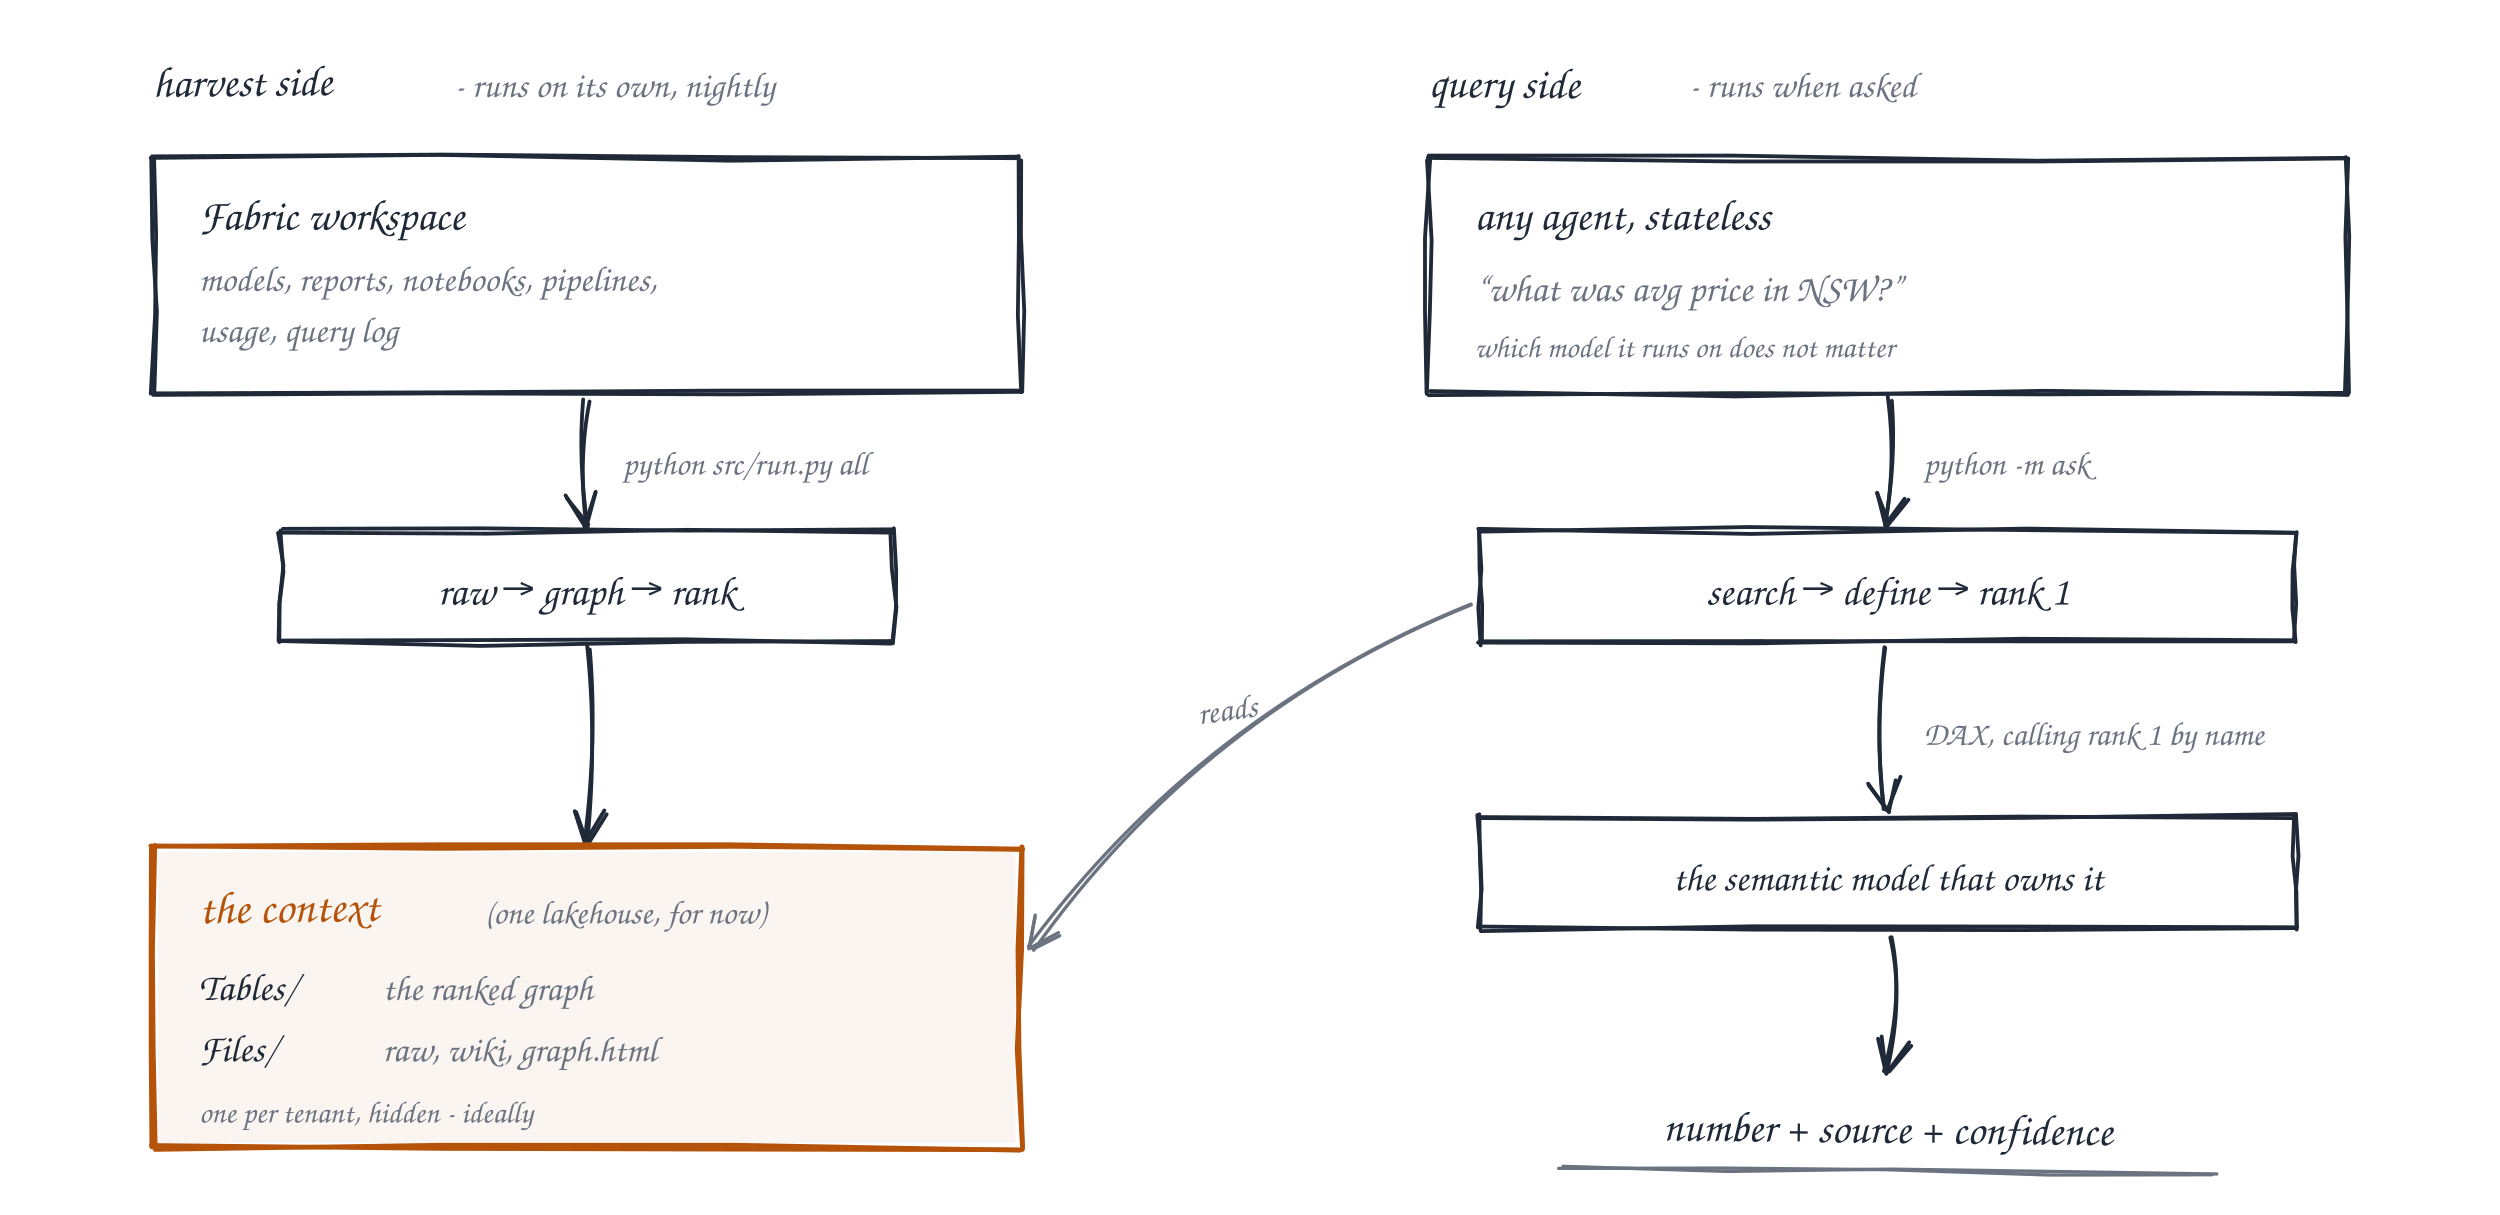
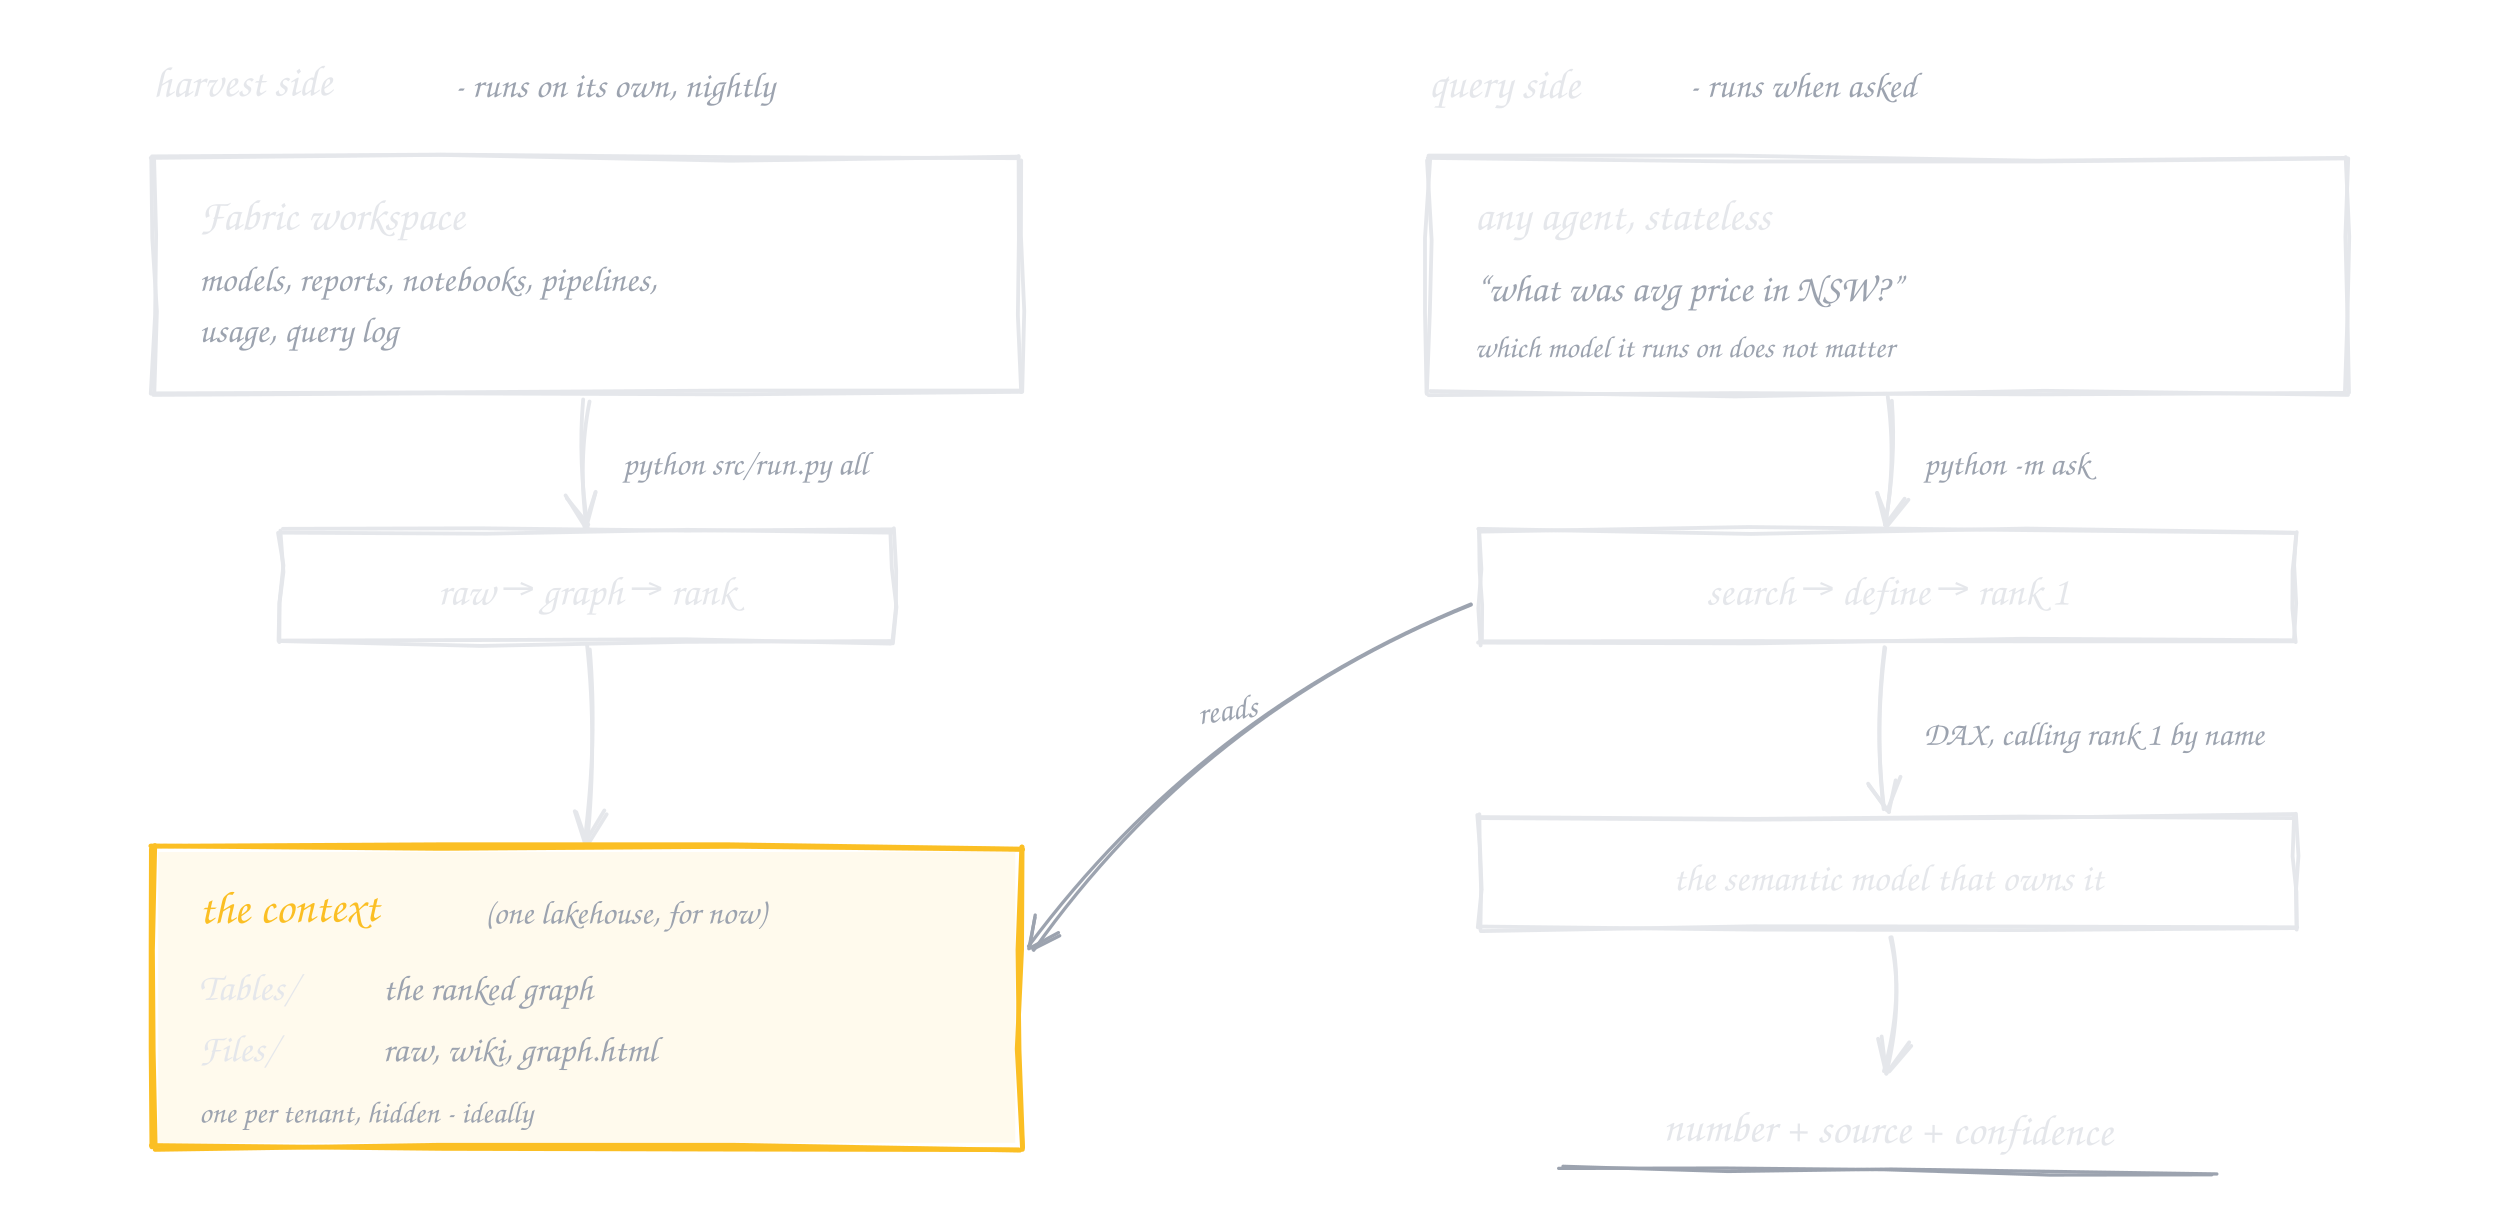
<svg xmlns="http://www.w3.org/2000/svg" viewBox="0 0 980 476" width="980" height="476">
  <style>
text{font-family:'Segoe Print','Bradley Hand','Comic Sans MS','Chalkboard SE',cursive}
- .ink{fill:#1f2937}.soft{fill:#6b7280}.acc{fill:#b45309}
- .s{fill:none;stroke:#1f2937;stroke-width:1.5;stroke-linecap:round;stroke-linejoin:round}
- .sa{fill:none;stroke:#b45309;stroke-width:1.8;stroke-linecap:round;stroke-linejoin:round}
- .ss{fill:none;stroke:#6b7280;stroke-width:1.3;stroke-linecap:round;stroke-linejoin:round}
+ .ink{fill:#e5e7eb}.soft{fill:#9ca3af}.acc{fill:#fbbf24}
+ .s{fill:none;stroke:#e5e7eb;stroke-width:1.5;stroke-linecap:round;stroke-linejoin:round}
+ .sa{fill:none;stroke:#fbbf24;stroke-width:1.8;stroke-linecap:round;stroke-linejoin:round}
+ .ss{fill:none;stroke:#9ca3af;stroke-width:1.3;stroke-linecap:round;stroke-linejoin:round}
</style>
  <text x="60.0" y="38.0" font-size="17" text-anchor="start" class="ink" transform="rotate(-0.6 60.0 38.0)">harvest side</text>
  <text x="178.0" y="38.0" font-size="14" text-anchor="start" class="soft">- runs on its own, nightly</text>
  <text x="560.0" y="38.0" font-size="17" text-anchor="start" class="ink" transform="rotate(0.5 560.0 38.0)">query side</text>
  <text x="662.0" y="38.0" font-size="14" text-anchor="start" class="soft">- runs when asked</text>
  <path class="s" d="M59.6 61.3 L173.8 60.6 L286.8 61.6 L399.1 62.0" />
  <path class="s" d="M59.1 61.9 L172.0 60.7 L286.4 63.0 L399.2 61.4" />
  <path class="s" d="M400.3 62.9 L400.2 92.3 L401.5 121.9 L400.7 153.6" />
  <path class="s" d="M399.3 61.2 L399.4 93.7 L399.0 123.6 L400.3 153.7" />
  <path class="s" d="M400.1 153.1 L285.3 153.1 L173.9 153.8 L59.6 154.2" />
  <path class="s" d="M399.9 153.6 L287.6 154.6 L172.5 154.2 L60.1 154.8" />
  <path class="s" d="M60.5 153.6 L61.5 122.1 L59.7 93.5 L59.3 62.0" />
  <path class="s" d="M59.1 154.3 L60.8 123.6 L61.2 92.1 L60.4 62.2" />
  <text x="78.0" y="90.0" font-size="17" text-anchor="start" class="ink">Fabric workspace</text>
  <text x="78.0" y="114.0" font-size="14" text-anchor="start" class="soft">models, reports, notebooks, pipelines,</text>
  <text x="78.0" y="134.0" font-size="14" text-anchor="start" class="soft">usage, query log</text>
  <path class="s" d="M231.1 157.4 Q226.5 180.7 229.9 206.5" />
  <path class="s" d="M228.6 156.6 Q226.5 180.7 230.5 207.6" />
  <path class="s" d="M230.6 205.6 L222.2 195.3" />
  <path class="s" d="M229.0 205.9 L221.7 194.2" />
  <path class="s" d="M229.1 206.5 L233.5 192.8" />
  <path class="s" d="M229.8 206.7 L233.4 193.2" />
  <text x="244.0" y="186.0" font-size="13" text-anchor="start" class="soft">python src/run.py all</text>
  <path class="s" d="M110.1 208.8 L191.0 209.2 L269.3 207.7 L349.7 208.8" />
  <path class="s" d="M110.9 207.3 L189.0 207.1 L269.1 208.0 L350.2 207.5" />
  <path class="s" d="M349.0 207.8 L349.6 222.9 L351.4 237.9 L350.0 252.2" />
  <path class="s" d="M350.4 207.1 L351.3 223.6 L351.2 238.3 L349.8 251.8" />
  <path class="s" d="M349.2 252.3 L268.6 250.6 L189.1 250.9 L109.7 251.1" />
  <path class="s" d="M349.0 251.3 L268.7 251.6 L188.5 253.2 L110.2 251.3" />
  <path class="s" d="M109.5 251.7 L109.6 236.1 L111.1 224.2 L109.9 208.0" />
  <path class="s" d="M109.2 251.2 L109.5 236.6 L111.1 221.6 L109.0 208.9" />
  <text x="230.0" y="237.0" font-size="16" text-anchor="middle" class="ink">raw  →  graph  →  rank</text>
  <path class="s" d="M230.1 252.5 Q234.2 289.9 230.1 331.5" />
  <path class="s" d="M231.2 254.6 Q234.2 289.9 229.2 329.6" />
  <path class="s" d="M229.3 330.5 L225.3 318.0" />
  <path class="s" d="M229.7 329.4 L225.9 318.4" />
  <path class="s" d="M230.7 330.6 L237.8 319.2" />
  <path class="s" d="M229.5 330.0 L236.9 317.7" />
-   <path d="M62 334 h336 v114 h-336 z" fill="rgba(180,83,9,0.06)" stroke="none" />
+   <path d="M62 334 h336 v114 h-336 z" fill="rgba(251,191,36,0.08)" stroke="none" />
  <path class="sa" d="M59.1 331.6 L172.6 332.6 L288.1 331.8 L400.9 333.0" />
  <path class="sa" d="M60.9 331.7 L172.4 331.1 L285.7 331.1 L400.2 332.8" />
  <path class="sa" d="M400.7 332.0 L400.5 372.3 L398.7 411.2 L400.8 450.6" />
  <path class="sa" d="M400.5 332.0 L399.0 372.3 L399.5 411.6 L400.9 449.8" />
  <path class="sa" d="M399.8 450.9 L287.4 448.9 L172.1 448.9 L60.8 450.6" />
  <path class="sa" d="M399.3 450.7 L288.2 450.5 L172.9 450.2 L59.3 449.0" />
  <path class="sa" d="M60.9 450.3 L60.1 412.1 L59.8 372.5 L60.7 331.4" />
  <path class="sa" d="M59.5 449.6 L59.2 410.9 L59.2 371.1 L59.3 332.8" />
  <text x="78.0" y="362.0" font-size="18" text-anchor="start" class="acc" transform="rotate(-0.8 78.0 362.0)">the context</text>
  <text x="190.0" y="362.0" font-size="13" text-anchor="start" class="soft" font-style="italic">(one lakehouse, for now)</text>
  <text x="78.0" y="392.0" font-size="15" text-anchor="start" class="ink">Tables/</text>
  <text x="150.0" y="392.0" font-size="14" text-anchor="start" class="soft">the ranked graph</text>
  <text x="78.0" y="416.0" font-size="15" text-anchor="start" class="ink">Files/</text>
  <text x="150.0" y="416.0" font-size="14" text-anchor="start" class="soft">raw, wiki, graph.html</text>
  <text x="78.0" y="440.0" font-size="12" text-anchor="start" class="soft" font-style="italic">one per tenant, hidden - ideally</text>
  <path class="s" d="M559.7 61.9 L680.3 63.3 L799.7 63.3 L920.0 62.1" />
  <path class="s" d="M560.0 61.0 L679.8 61.0 L798.4 63.0 L919.3 61.9" />
  <path class="s" d="M920.5 62.1 L919.4 92.7 L920.2 124.2 L919.2 154.1" />
  <path class="s" d="M919.5 61.6 L920.9 92.7 L920.2 124.2 L920.8 153.9" />
  <path class="s" d="M920.2 154.0 L800.0 154.6 L679.8 154.1 L560.0 154.9" />
  <path class="s" d="M920.4 154.8 L801.4 153.2 L680.2 155.4 L560.7 153.3" />
  <path class="s" d="M559.2 153.9 L558.6 122.5 L558.6 93.2 L560.6 62.8" />
  <path class="s" d="M559.3 154.4 L560.5 122.2 L561.2 94.2 L559.4 62.9" />
  <text x="578.0" y="90.0" font-size="17" text-anchor="start" class="ink">any agent, stateless</text>
  <text x="578.0" y="118.0" font-size="15" text-anchor="start" class="soft" font-style="italic">“what was avg price in NSW?”</text>
  <text x="578.0" y="140.0" font-size="12" text-anchor="start" class="soft">which model it runs on does not matter</text>
  <path class="s" d="M741.6 157.1 Q743.4 180.9 738.9 205.8" />
  <path class="s" d="M740.0 155.5 Q743.4 180.9 739.0 205.4" />
  <path class="s" d="M740.4 205.0 L735.8 193.2" />
  <path class="s" d="M739.0 205.7 L735.9 193.3" />
  <path class="s" d="M739.1 207.0 L748.1 195.9" />
  <path class="s" d="M739.2 205.5 L746.6 195.5" />
  <text x="754.0" y="186.0" font-size="13" text-anchor="start" class="soft">python -m ask</text>
  <path class="s" d="M579.5 207.3 L686.4 209.3 L794.4 207.2 L899.3 208.8" />
  <path class="s" d="M580.1 208.4 L685.4 206.6 L793.9 207.8 L899.1 208.9" />
  <path class="s" d="M900.3 208.6 L898.7 223.8 L898.6 238.5 L899.9 251.7" />
  <path class="s" d="M900.1 208.9 L899.3 221.5 L900.1 236.5 L899.2 251.3" />
  <path class="s" d="M899.1 251.4 L792.7 251.4 L687.5 251.3 L580.0 251.4" />
  <path class="s" d="M899.7 251.0 L792.5 250.4 L687.4 252.2 L579.4 251.9" />
  <path class="s" d="M580.9 251.2 L581.0 237.1 L580.0 223.7 L579.8 208.0" />
  <path class="s" d="M580.4 253.0 L579.5 238.4 L580.7 223.1 L579.8 207.7" />
  <text x="740.0" y="237.0" font-size="16" text-anchor="middle" class="ink">search  →  define  →  rank 1</text>
  <path class="ss" d="M576.6 236.8 Q471.1 279.7 403.2 370.9" />
  <path class="ss" d="M576.7 237.1 Q471.1 279.7 405.2 372.5" />
  <path class="ss" d="M403.6 371.5 L405.8 358.7" />
  <path class="ss" d="M403.3 371.9 L405.7 359.7" />
  <path class="ss" d="M404.9 372.1 L415.4 366.8" />
  <path class="ss" d="M403.6 371.7 L414.9 365.6" />
  <text x="470.0" y="284.0" font-size="13" text-anchor="start" class="soft" transform="rotate(-8.0 470.0 284.0)">reads</text>
  <path class="s" d="M739.0 254.0 Q734.8 286.0 738.4 317.2" />
  <path class="s" d="M738.7 253.7 Q734.8 286.0 738.5 316.5" />
  <path class="s" d="M739.6 317.5 L732.3 307.2" />
  <path class="s" d="M740.5 318.3 L732.6 307.9" />
  <path class="s" d="M739.8 317.7 L745.0 304.5" />
  <path class="s" d="M740.4 318.3 L743.1 305.9" />
  <text x="754.0" y="292.0" font-size="13" text-anchor="start" class="soft">DAX, calling rank 1 by name</text>
  <path class="s" d="M580.8 320.3 L687.4 321.0 L792.2 320.1 L900.0 320.7" />
  <path class="s" d="M580.6 320.7 L686.9 321.3 L793.9 320.6 L899.5 319.1" />
  <path class="s" d="M899.3 319.7 L898.7 335.7 L900.2 349.7 L900.3 364.4" />
  <path class="s" d="M900.0 319.0 L901.0 335.5 L900.0 349.4 L900.3 363.1" />
  <path class="s" d="M900.5 363.5 L792.0 363.2 L687.4 363.1 L580.5 365.0" />
  <path class="s" d="M900.0 363.8 L793.3 364.6 L687.5 364.4 L580.3 363.2" />
  <path class="s" d="M579.3 363.5 L580.8 348.7 L580.2 333.1 L579.1 319.5" />
  <path class="s" d="M580.3 364.4 L580.6 348.7 L580.1 334.6 L579.9 319.2" />
  <text x="740.0" y="349.0" font-size="15" text-anchor="middle" class="ink">the semantic model that owns it</text>
  <path class="s" d="M741.5 367.4 Q746.4 391.2 738.5 419.9" />
  <path class="s" d="M741.0 367.5 Q746.4 391.2 739.8 419.3" />
  <path class="s" d="M739.4 420.9 L736.2 407.2" />
  <path class="s" d="M739.3 420.0 L737.6 406.3" />
  <path class="s" d="M740.6 420.0 L749.2 410.0" />
  <path class="s" d="M739.5 420.8 L748.4 408.6" />
  <text x="740.0" y="448.0" font-size="17" text-anchor="middle" class="ink" transform="rotate(0.6 740.0 448.0)">number  +  source  +  confidence</text>
  <path class="ss" d="M611.0 458.0 L675.8 457.9 L738.9 458.5 L803.4 460.6 L867.0 460.5" />
  <path class="ss" d="M612.7 457.2 L677.4 459.2 L741.3 458.3 L803.6 459.2 L869.0 460.2" />
</svg>
